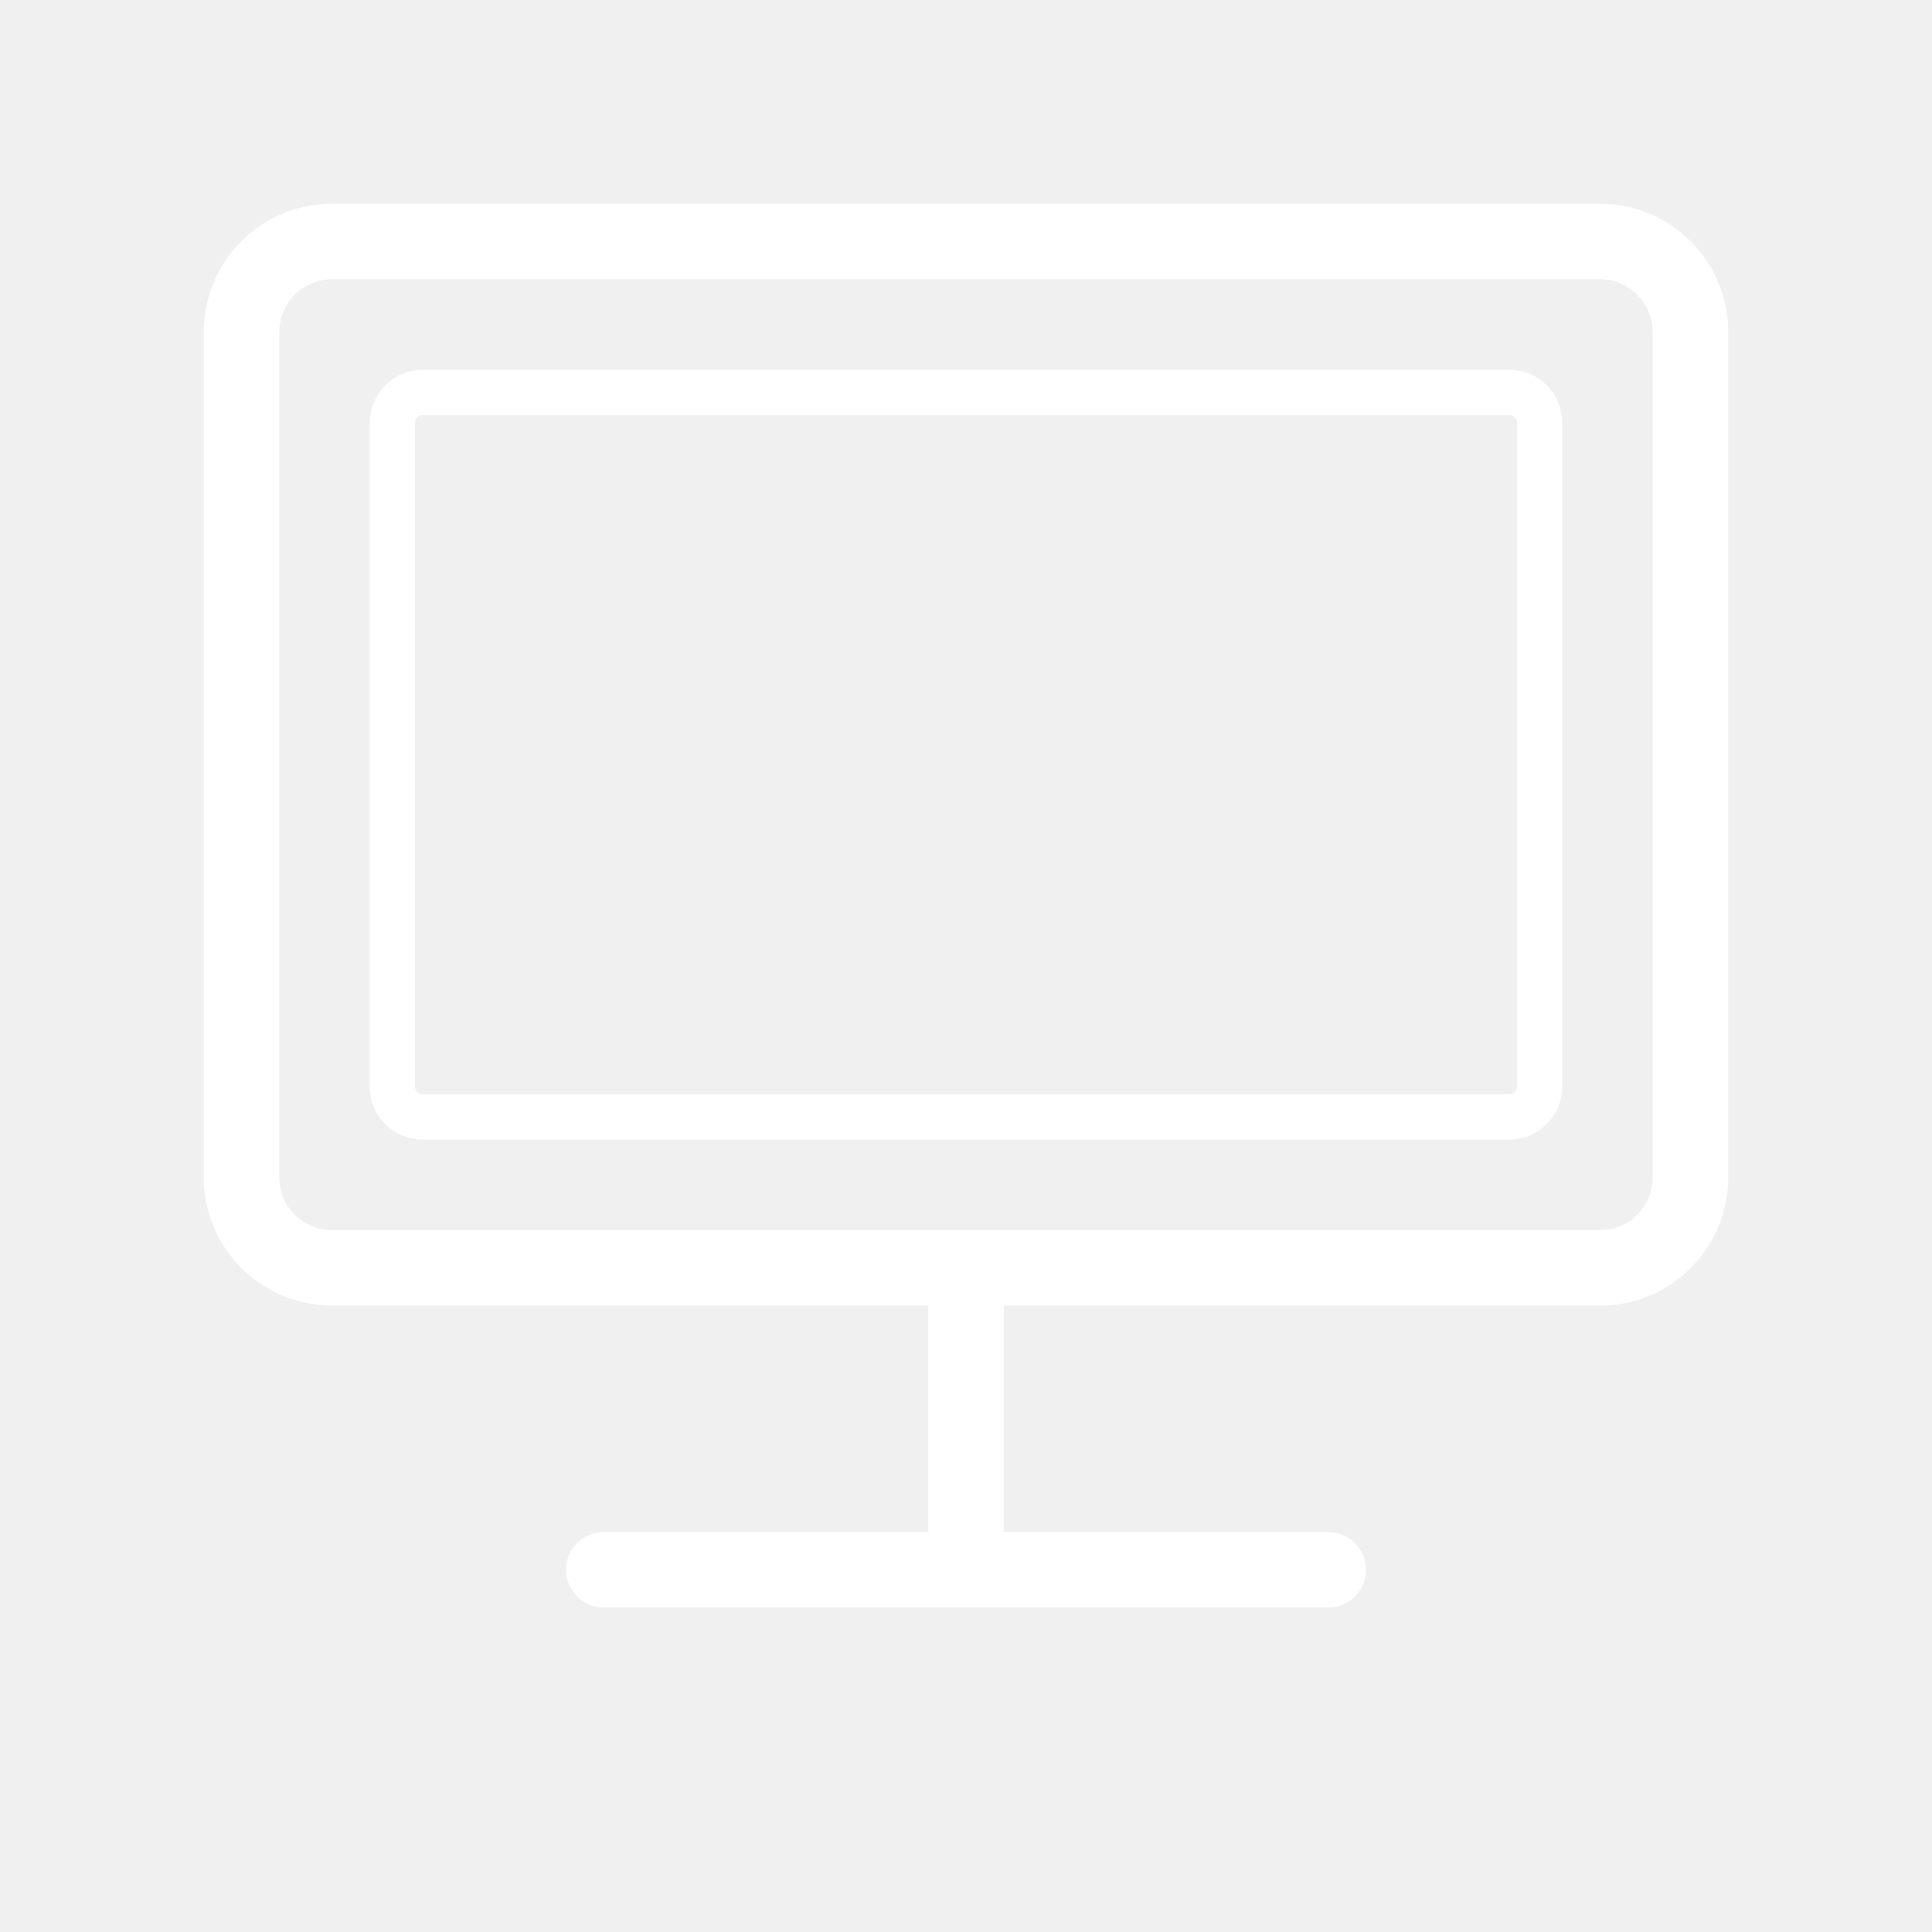
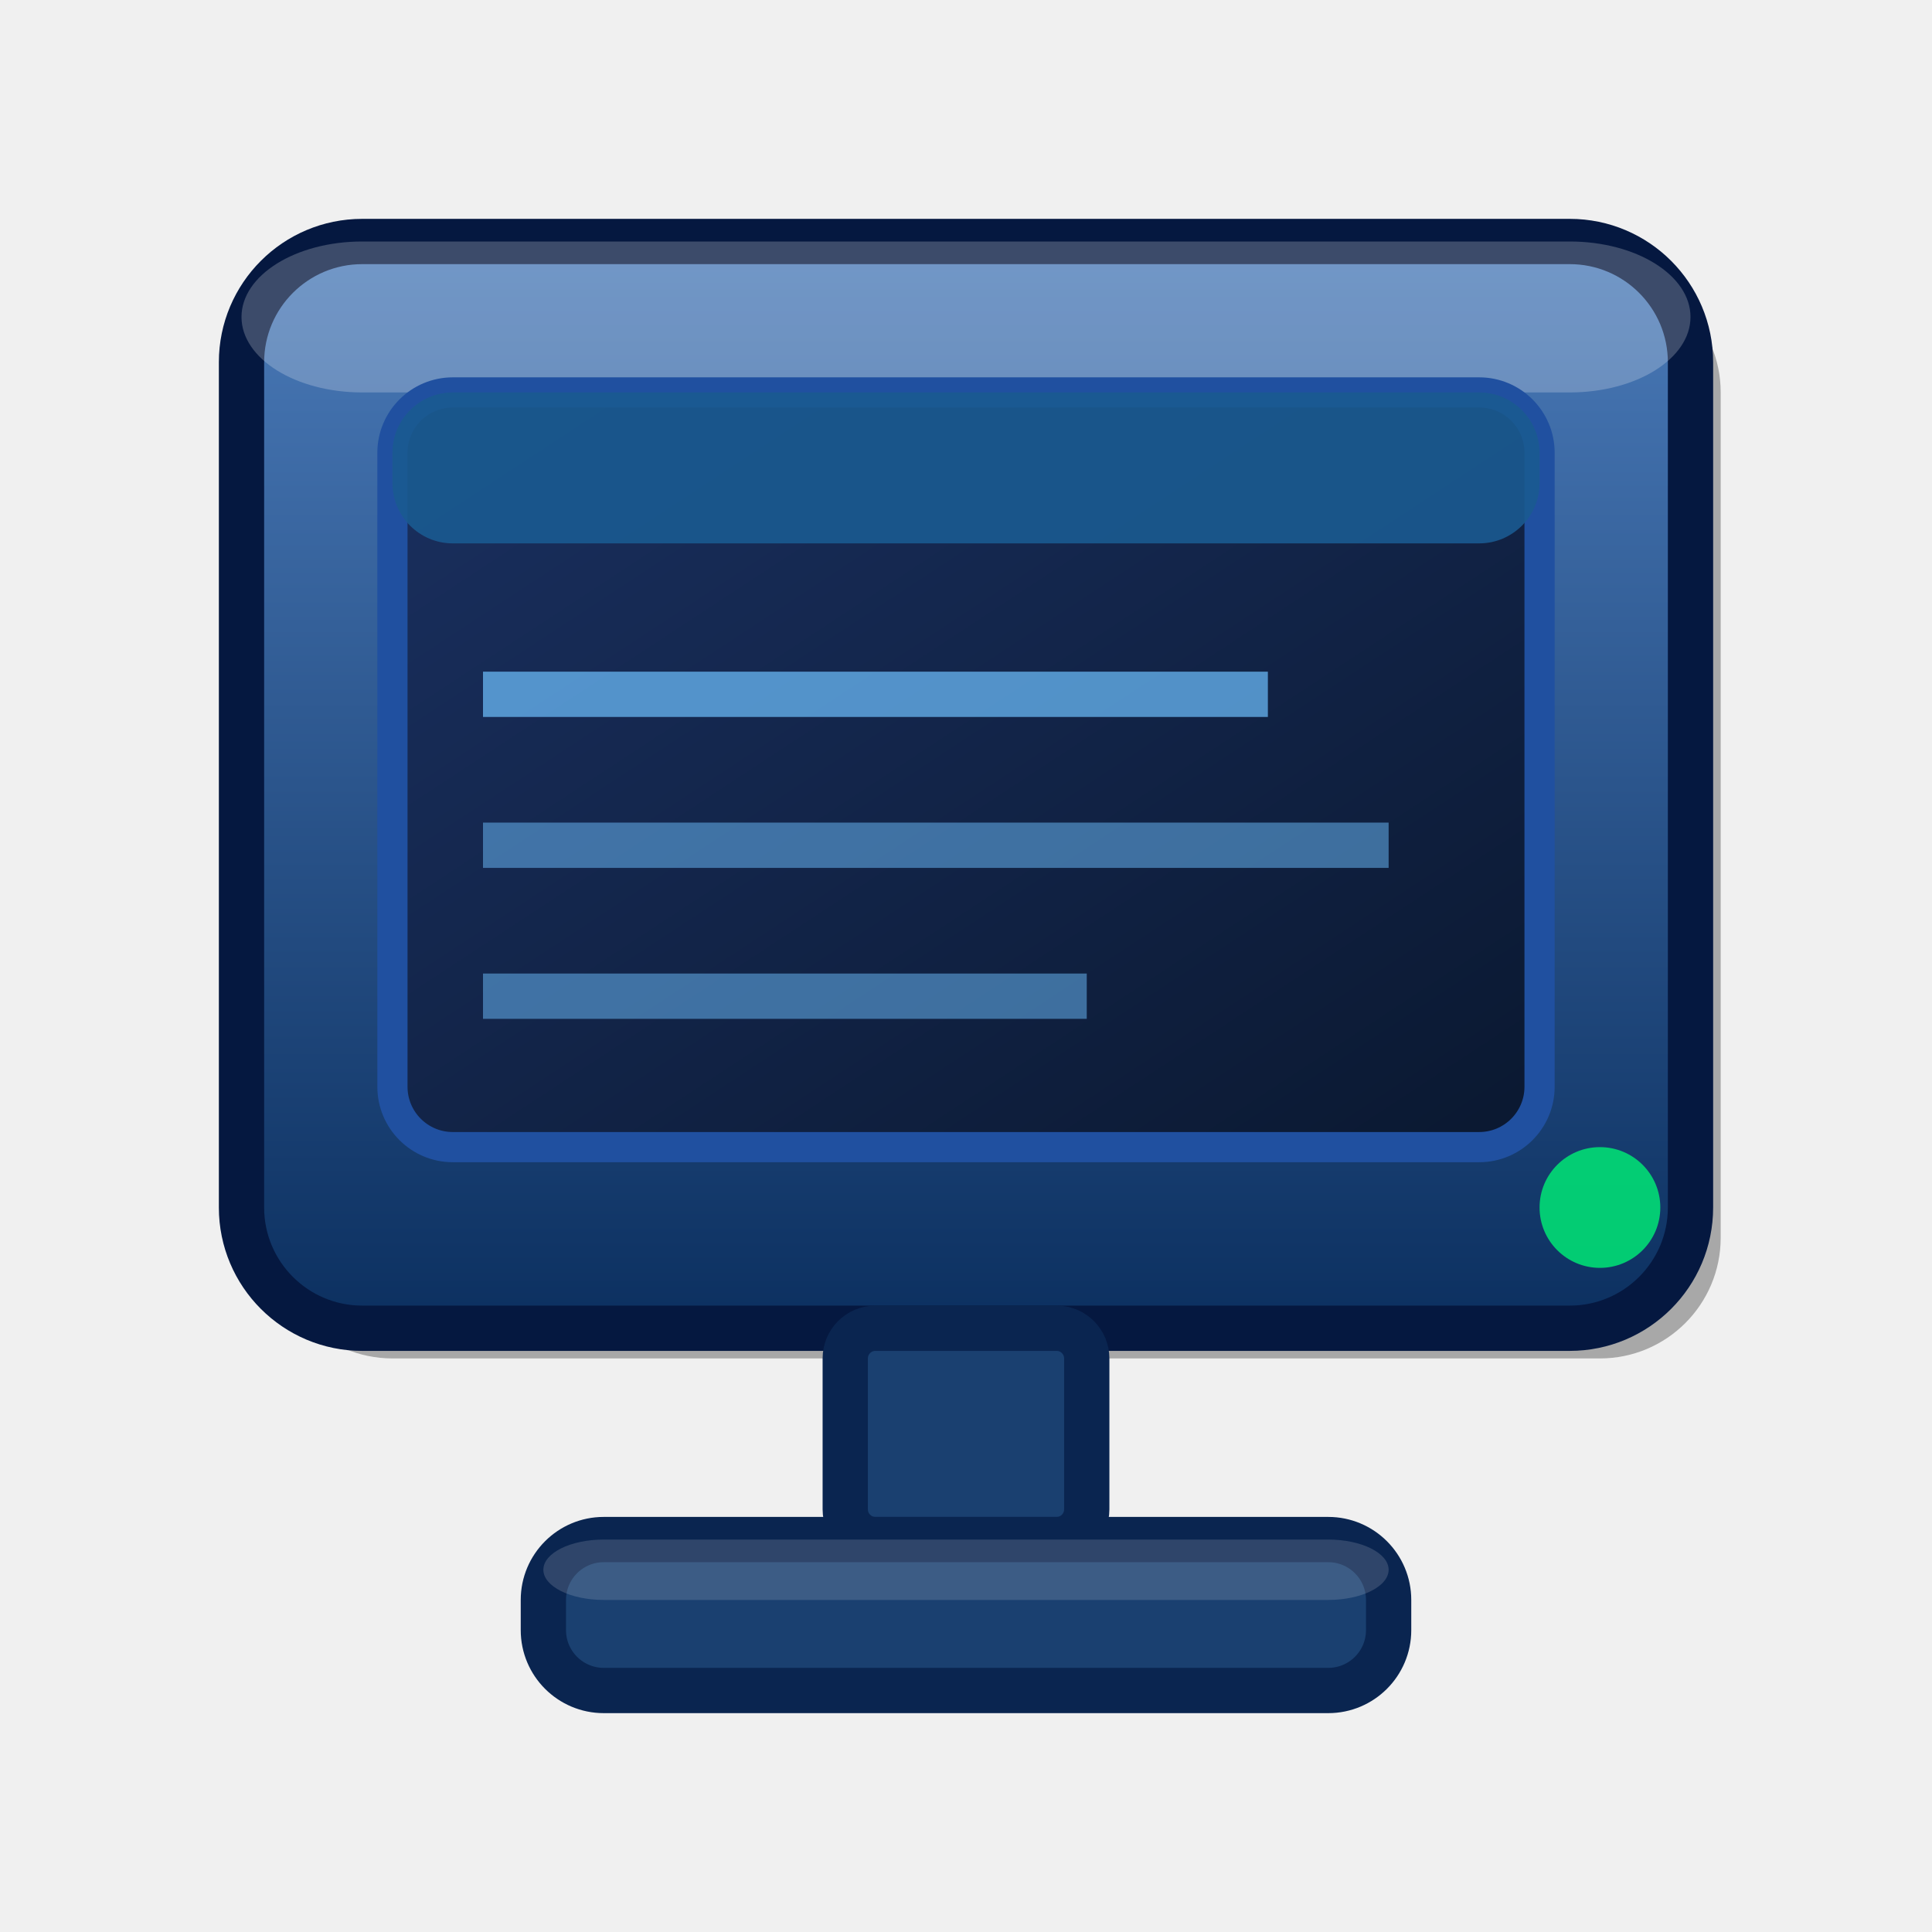
- <svg xmlns="http://www.w3.org/2000/svg" viewBox="0 0 64 64" fill="none">
-   <rect x="8" y="8" width="48" height="34" rx="3" stroke="white" stroke-width="2.5" fill="none" />
-   <rect x="13" y="13" width="38" height="24" rx="1" stroke="white" stroke-width="1.5" fill="none" />
-   <line x1="32" y1="42" x2="32" y2="52" stroke="white" stroke-width="2.5" />
-   <line x1="20" y1="52" x2="44" y2="52" stroke="white" stroke-width="2.5" stroke-linecap="round" />
+ <svg xmlns="http://www.w3.org/2000/svg" viewBox="0 0 64 64">
+   <defs>
+     <linearGradient id="bezel" x1="0%" y1="0%" x2="0%" y2="100%">
+       <stop offset="0%" stop-color="#4a7ab8" />
+       <stop offset="100%" stop-color="#0c3060" />
+     </linearGradient>
+     <linearGradient id="screen" x1="0%" y1="0%" x2="100%" y2="100%">
+       <stop offset="0%" stop-color="#1a3060" />
+       <stop offset="100%" stop-color="#0a1830" />
+     </linearGradient>
+   </defs>
+   <rect x="9" y="9" width="48" height="36" rx="4" fill="black" opacity="0.3" />
+   <rect x="8" y="8" width="48" height="36" rx="4" fill="url(#bezel)" stroke="#051840" stroke-width="1.5" />
+   <rect x="8" y="8" width="48" height="5" rx="4" fill="white" opacity="0.22" />
+   <rect x="13" y="13" width="38" height="25" rx="2" fill="url(#screen)" stroke="#2050a0" stroke-width="1" />
+   <rect x="13" y="13" width="38" height="5" rx="2" fill="#1a5a90" opacity="0.9" />
+   <line x1="16" y1="23" x2="42" y2="23" stroke="#6ec0ff" stroke-width="1.5" opacity="0.7" />
+   <line x1="16" y1="28" x2="46" y2="28" stroke="#6ec0ff" stroke-width="1.5" opacity="0.5" />
+   <line x1="16" y1="33" x2="36" y2="33" stroke="#6ec0ff" stroke-width="1.5" opacity="0.5" />
+   <circle cx="53" cy="40" r="2" fill="#00e676" opacity="0.85" />
+   <rect x="28" y="44" width="8" height="7" rx="1" fill="#1a4070" stroke="#0a2550" stroke-width="1.5" />
+   <rect x="18" y="51" width="28" height="5" rx="2" fill="#1a4070" stroke="#0a2550" stroke-width="1.5" />
+   <rect x="18" y="51" width="28" height="2" rx="2" fill="white" opacity="0.15" />
</svg>
